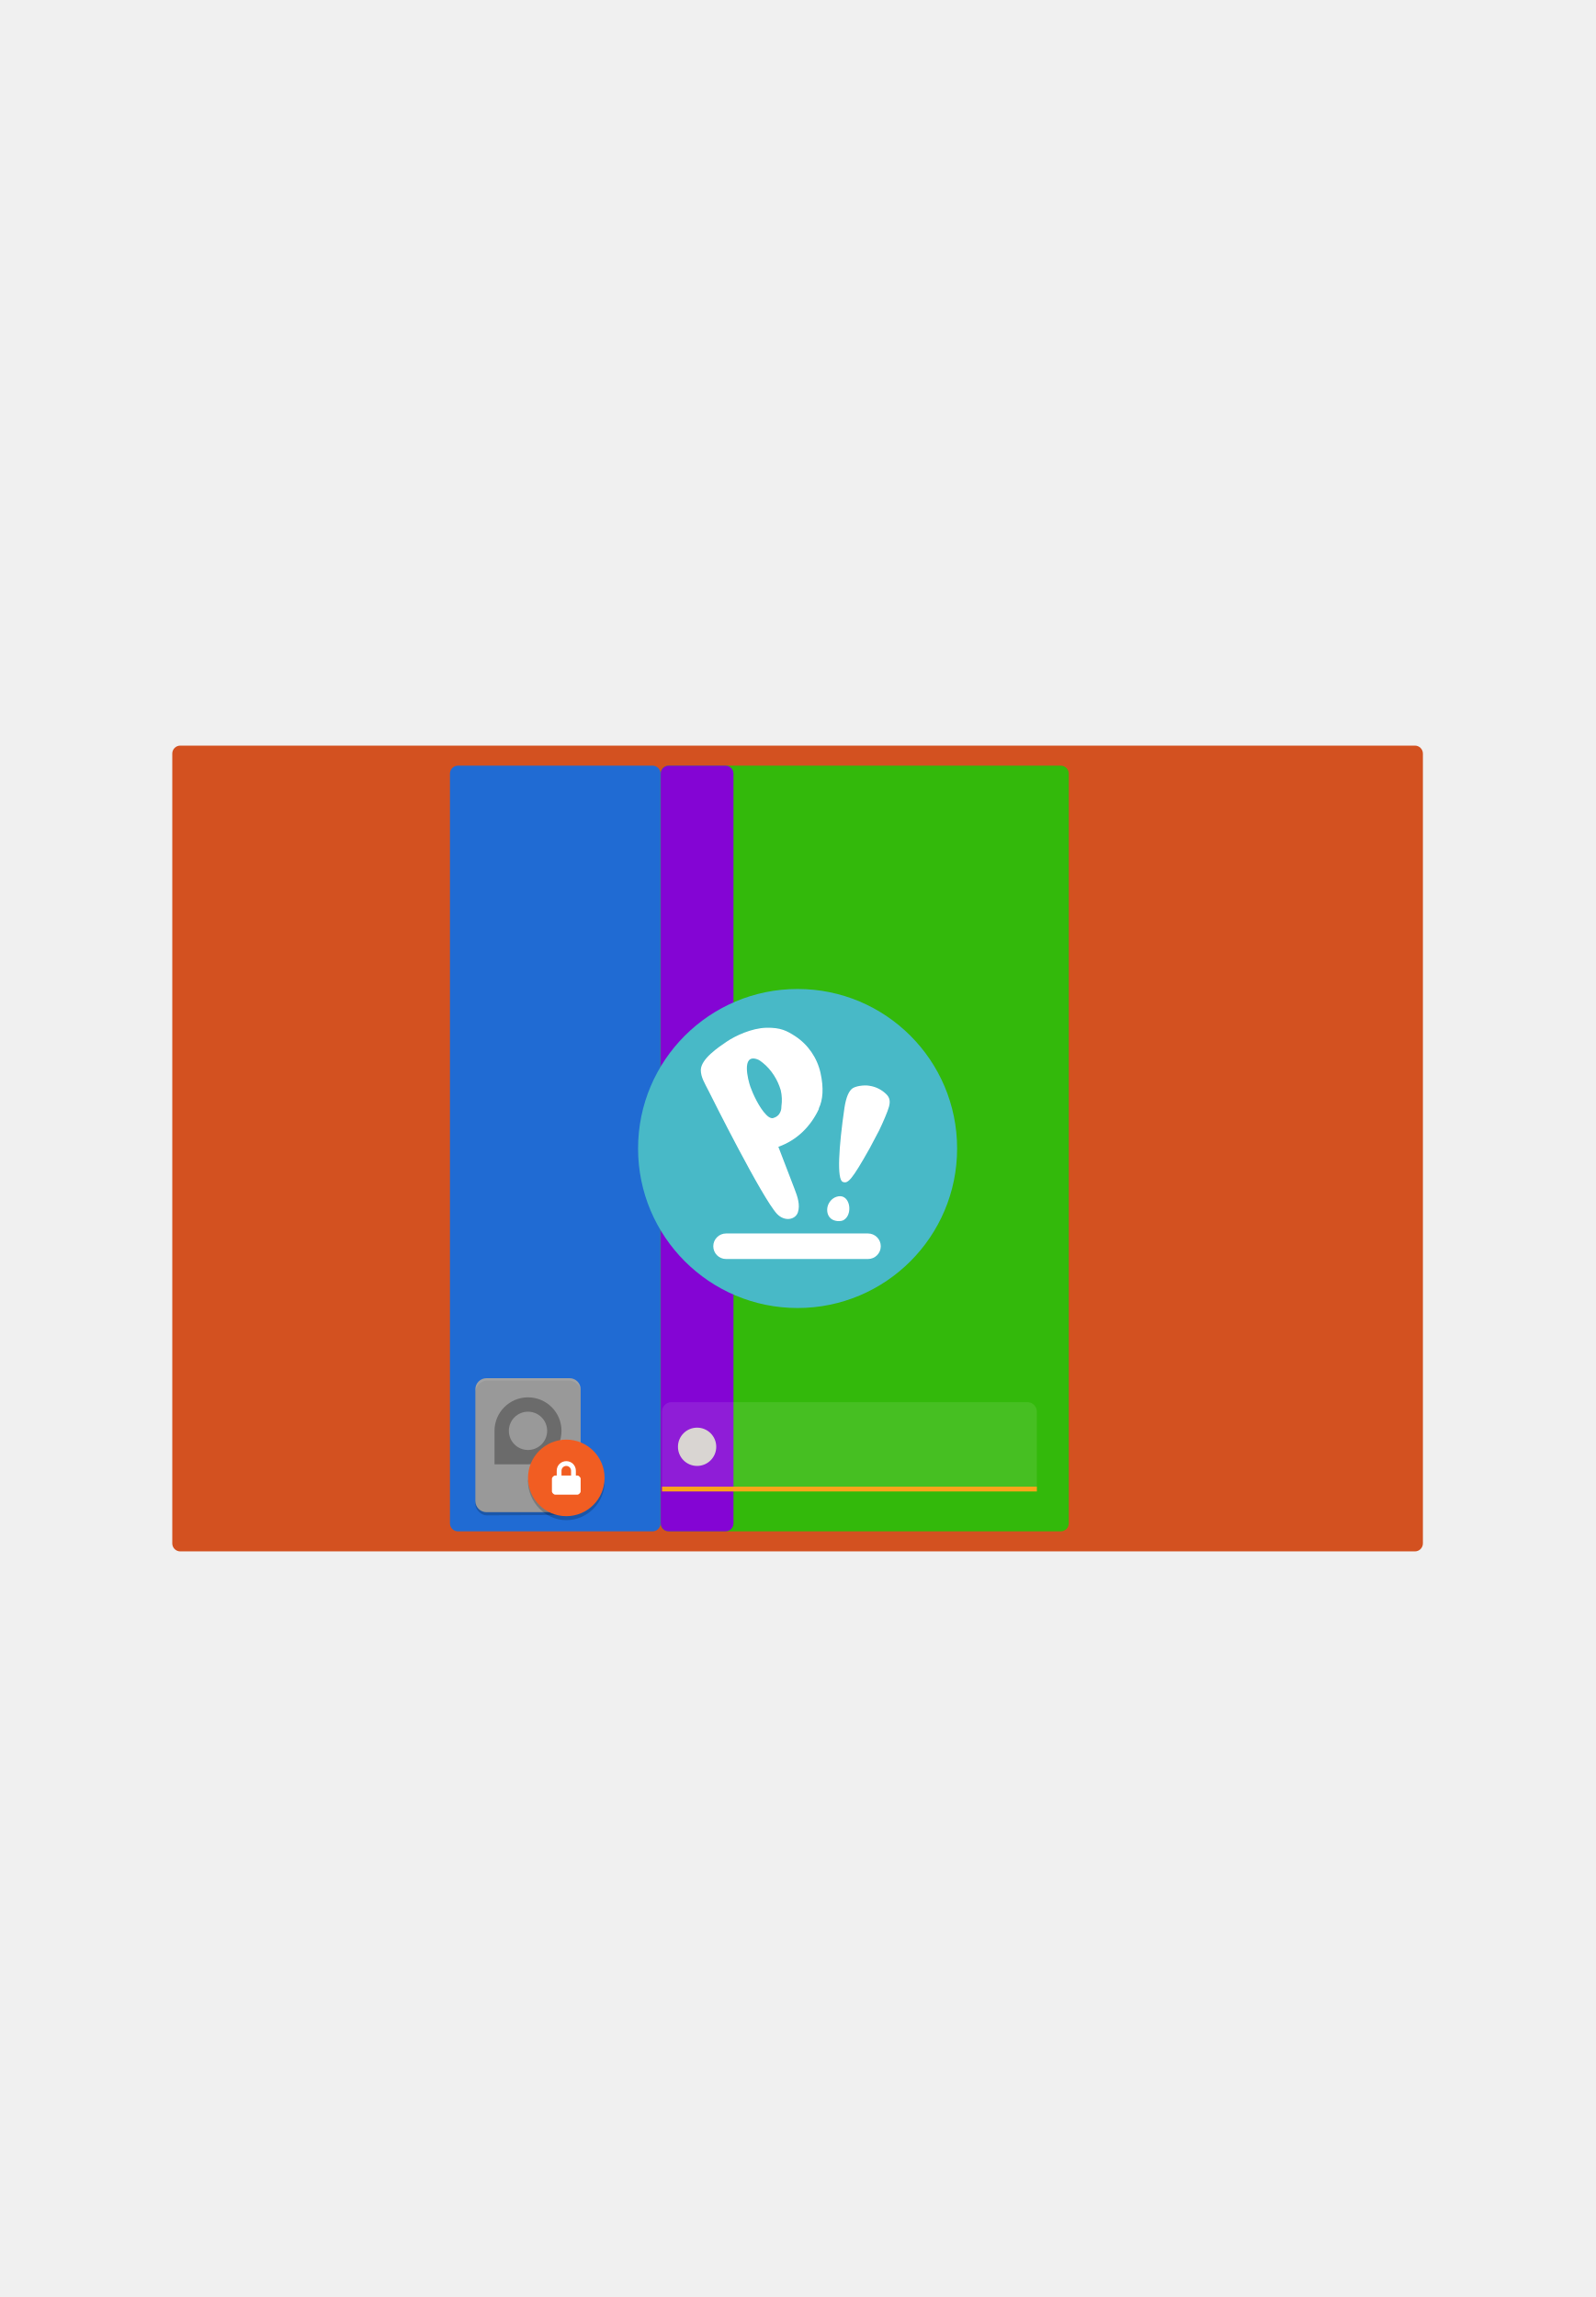
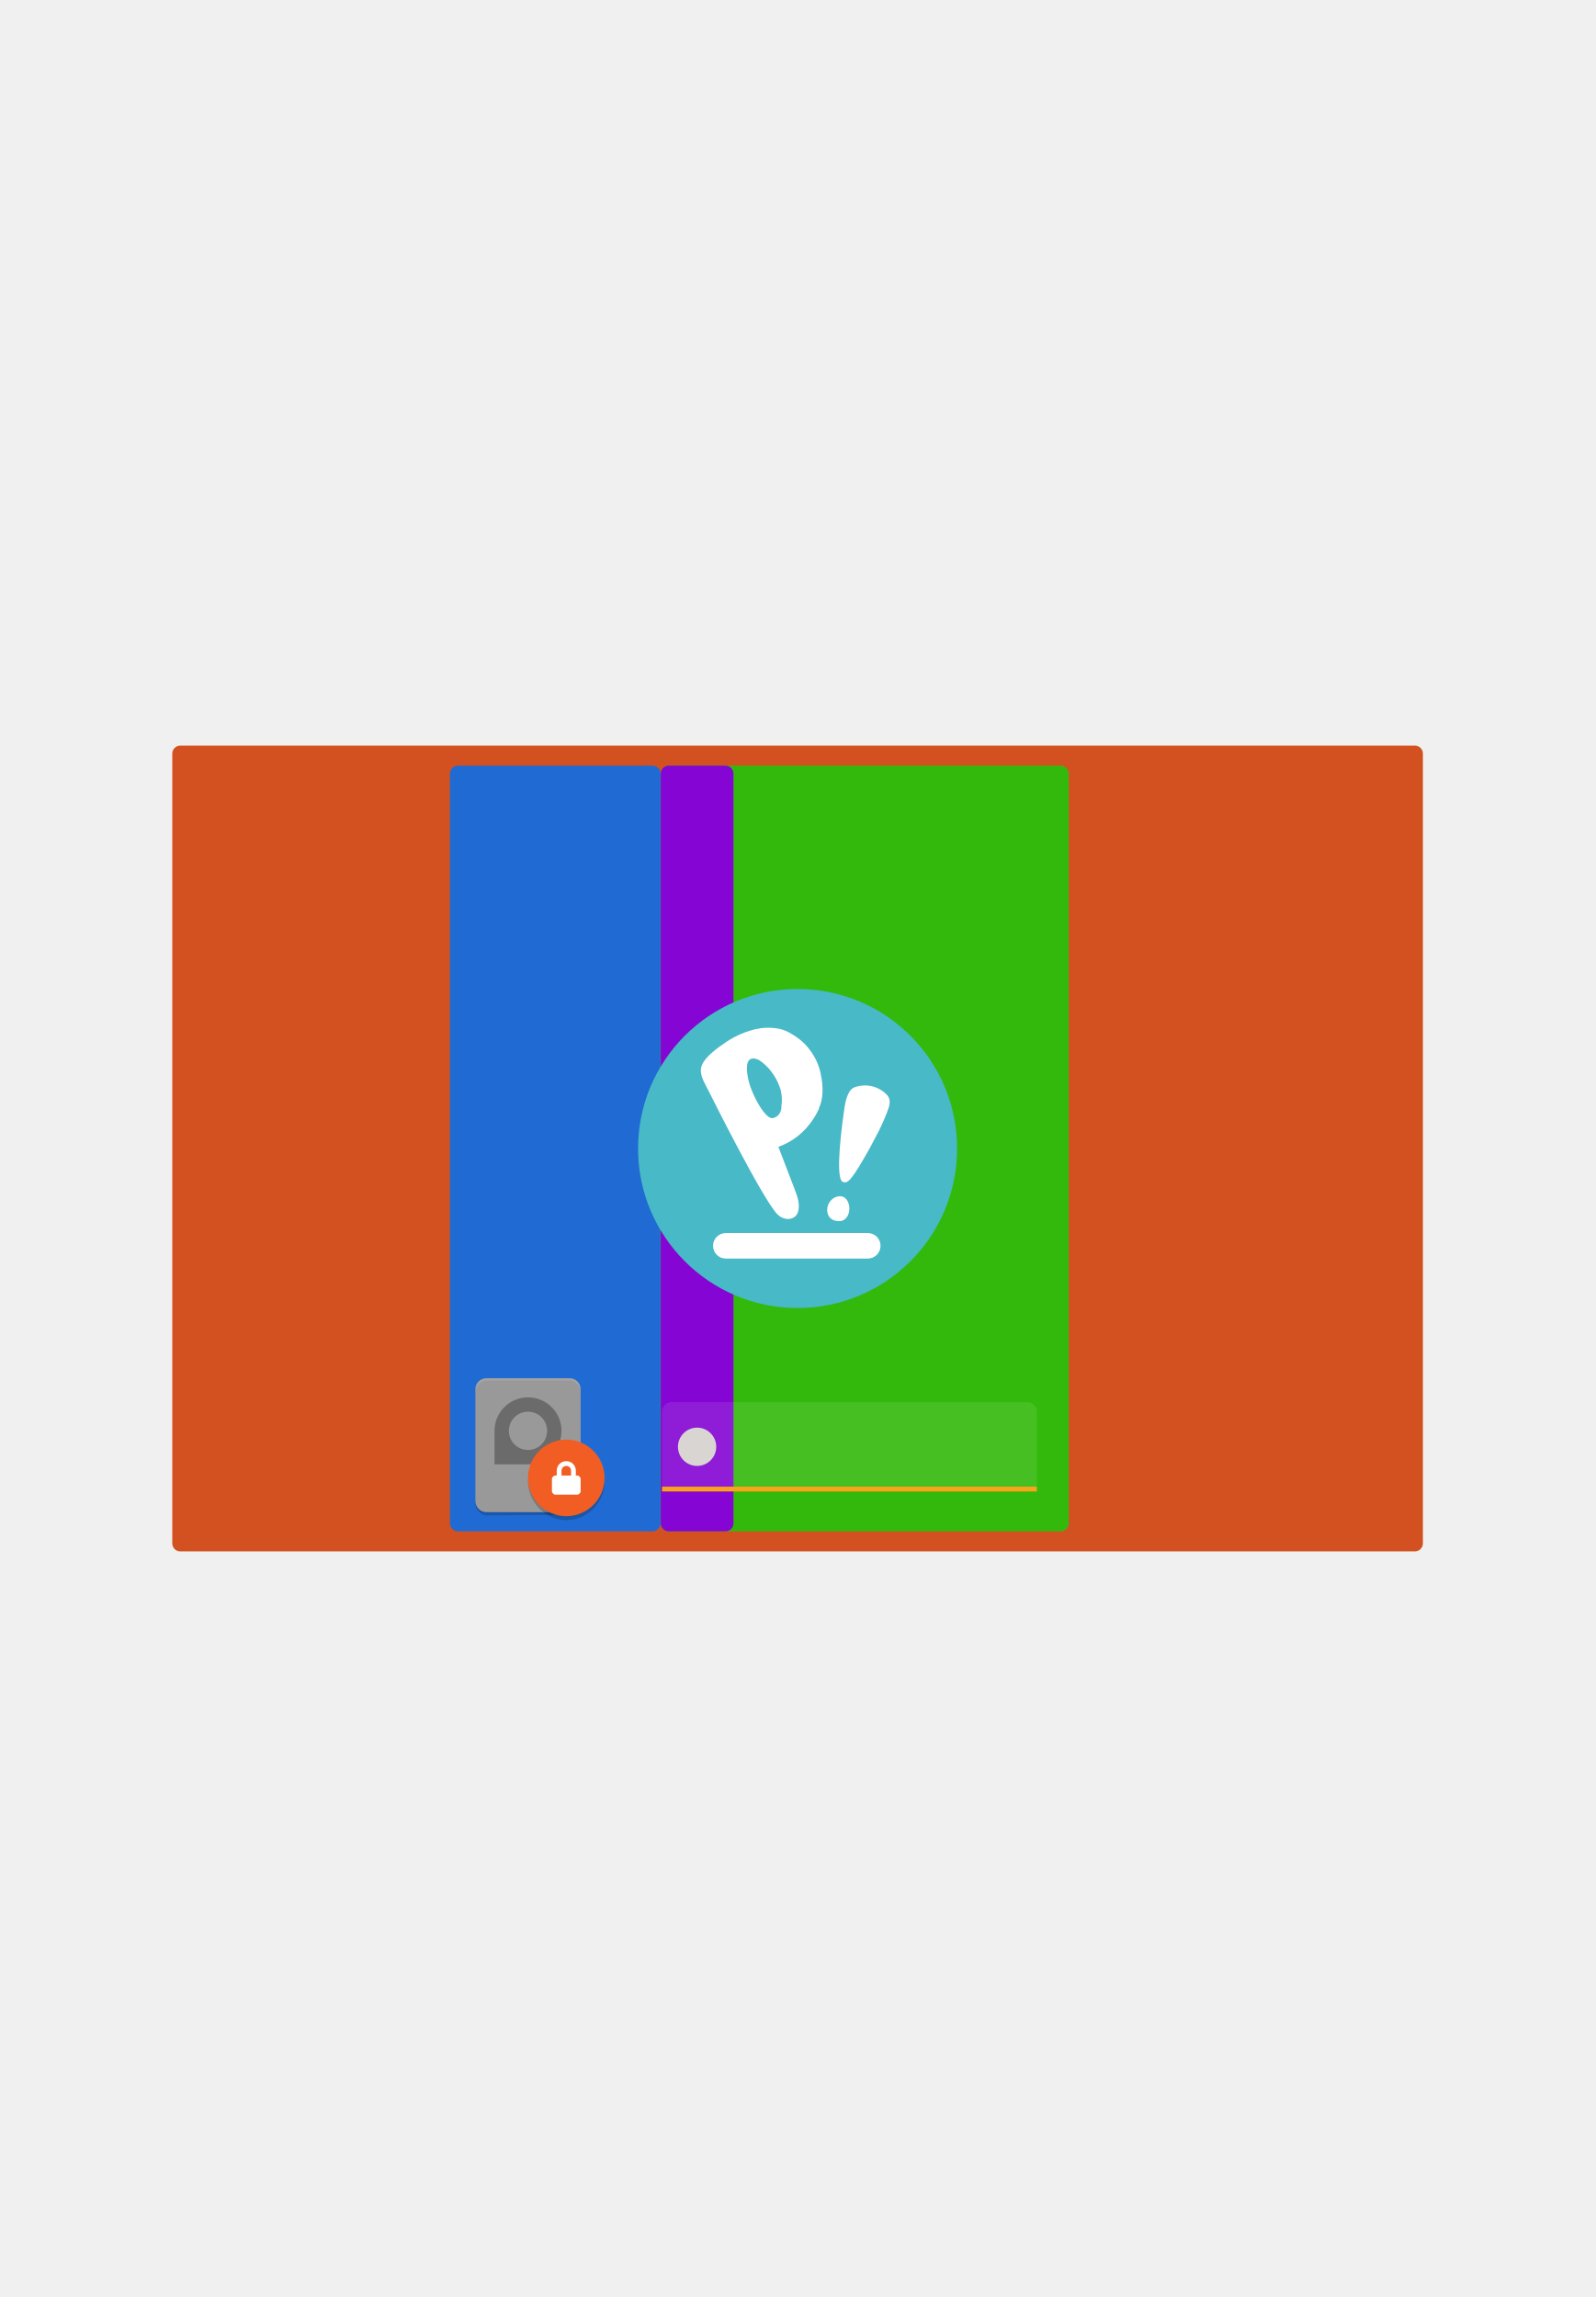
<svg xmlns="http://www.w3.org/2000/svg" width="1000" height="1440" viewBox="0 0 264.583 381" version="1.1" id="svg8">
  <defs id="defs2" />
  <g id="layer1" transform="translate(0,84.00001)">
    <rect style="opacity:1;fill:#d35120;fill-opacity:1;stroke:none;stroke-width:0.794;stroke-miterlimit:4;stroke-dasharray:none;stroke-opacity:1;paint-order:markers fill stroke" id="rect1127" width="207.433" height="133.652" x="28.575" y="39.674" rx="1.323" ry="1.323" />
    <rect style="opacity:1;fill:#206bd3;fill-opacity:1;stroke:none;stroke-width:0.794;stroke-miterlimit:4;stroke-dasharray:none;stroke-opacity:1;paint-order:markers fill stroke" id="rect1215" width="34.932" height="127" x="74.63" y="43" rx="1.323" ry="1.323" />
    <rect style="opacity:1;fill:#33b90b;fill-opacity:1;stroke:none;stroke-width:0.794;stroke-miterlimit:4;stroke-dasharray:none;stroke-opacity:1;paint-order:markers fill stroke" id="rect1129" width="67.709" height="127" x="109.562" y="43" rx="1.323" ry="1.323" />
    <rect style="opacity:1;fill:#8405d4;fill-opacity:1;stroke:none;stroke-width:0.794;stroke-opacity:1;paint-order:markers fill stroke" id="rect846" width="12.066" height="127" x="-121.656" y="-170" rx="1.323" ry="1.323" transform="scale(-1)" />
    <g style="stroke-width:0.667" transform="matrix(0.396875,0,0,0.396875,74.93434,124.4138)" id="g1095">
      <path id="path976" d="m 9.856,101.53 v 2 c 0,2.216 2.451,4.679 4.667,4.667 L 50,108 c 2.216,-0.012 4,-1.784 4,-4 v -2 c 0,2.216 -1.784,3.988 -4,4 l -35.478,0.196 c -2.216,0.012 -4.667,-2.451 -4.667,-4.667 z" style="opacity:0.2;stroke-width:0.667" />
      <rect id="rect978" x="-106.863" y="-53.856" width="56" height="44" transform="matrix(0,-1,-1,0,0,0)" rx="4.667" ry="4.667" style="fill:#999999;fill-opacity:1;stroke-width:0.667" />
      <path id="path980" d="m 31.856,58.863 c -7.732,0 -14,6.268 -14,14 v 14 h 14 c 7.732,0 14,-6.268 14,-14 0,-7.732 -6.268,-14 -14,-14 z m 0,6 a 8,8 0 0 1 8,8 8,8 0 0 1 -8,8 8,8 0 0 1 -8,-8 8,8 0 0 1 8,-8 z" style="opacity:0.3;stroke-width:0.667;enable-background:new" />
      <path id="path982" d="m 14.522,50.863 c -2.667,0 -4.667,2 -4.667,4.667 v 1 c 0,-2.216 2.451,-4.667 4.667,-4.667 h 34.667 c 2.216,0 4.667,2.117 4.667,4.333 v -1 c 0,-2.333 -2,-4.333 -4.667,-4.333 z" style="opacity:0.1;fill:#ffffff;stroke-width:0.667" />
      <path id="path984" d="m 63.857,92.863 c -0.45,8.488 -7.501,15.323 -16.001,15.333 -8.389,-2.5e-4 -15.396,-6.966 -16,-15.333 -0.021,0.282 -0.035,0.565 -0.042,0.848 0,8.837 7.205,16.485 16.042,16.485 8.837,0 16.043,-7.344 16.043,-16.181 -4.69e-4,-0.385 -0.015,-0.769 -0.043,-1.152 z" style="opacity:0.2;stroke-width:0.667;enable-background:new" />
      <ellipse ry="16" rx="16" id="circle986" cy="92.53" cx="47.856" style="fill:#f15d22;fill-opacity:1;fill-rule:evenodd;stroke-width:0.667;enable-background:new" />
      <g style="fill:#ffffff;fill-opacity:1;stroke-width:0.667;enable-background:new" id="g1029" transform="translate(39.99739,84.99664)">
        <path d="m 7.858,0.533 c -2.216,0 -4,1.759 -4,4 V 6.533 H 3.192 c -0.554,0 -1.333,0.779 -1.333,1.333 v 5.333 c 0,0.554 0.779,1.333 1.333,1.333 h 9.333 c 0.554,0 1.333,-0.779 1.333,-1.333 V 7.866 c 0,-0.554 -0.779,-1.333 -1.333,-1.333 H 11.858 V 4.533 c 0,-2.24 -1.784,-4 -4,-4 z m 0,2 c 1.108,0 2,0.892 2,2 V 6.533 H 5.858 V 4.533 c 0,-1.108 0.892,-2 2,-2 z" style="fill:#ffffff;fill-opacity:1;stroke-width:0.667" id="path1015" />
      </g>
    </g>
    <g style="stroke-width:0.5" id="g1114" transform="matrix(0.5291667,0,0,0.5291667,70.03955,93.12678)">
      <path style="fill:none;fill-rule:evenodd;stroke:#faa41a;stroke-width:1.5;stroke-linecap:butt;stroke-linejoin:miter;stroke-miterlimit:4;stroke-dasharray:none;stroke-opacity:1" d="M 75.142,132.022 H 192.642" id="path1050" />
      <path style="opacity:1;fill:#f6f6f6;fill-opacity:0.098;stroke:none;stroke-width:1.5;stroke-miterlimit:4;stroke-dasharray:none;stroke-opacity:1;paint-order:markers fill stroke" d="m 78.142,104.772 h 111.5 c 1.662,0 2.989,1.338 3,3 v 23.5 H 75.142 l -4e-6,-23.5 c 0,-1.662 1.338,-3 3,-3 z" id="rect1099" />
    </g>
    <circle style="opacity:1;fill:#d9d5d2;fill-opacity:1;stroke:none;stroke-width:0.794;stroke-opacity:1;paint-order:markers fill stroke" id="path844" cx="115.623" cy="155.977" r="3.175" />
    <g transform="matrix(0.05593728,0,0,0.05593728,105.8333,79.98572)" id="g962">
      <g id="g952">
        <circle id="circle948" style="fill:#48b9c7" r="473" cy="474" cx="473" />
-         <rect id="rect950" style="fill:#ffffff" ry="37.84" rx="37.84" height="75.68" width="496.65" y="726" x="223" />
+         <rect id="rect950" style="fill:#ffffff" ry="37.84" rx="37.84" height="75.68" width="496.65" y="724.69" x="222.31" />
      </g>
      <path id="path954" style="fill:#ffffff" d="m 536,357 c -24,51 -64,92 -120,112 l 48,125 c 9,23 17,47 10,69 -7,22 -39,29 -62,5 -44,-47 -192,-343 -203,-365 -11,-22 -23,-40 -23,-62 1,-33 52,-67 77,-84 25,-17 74,-40 117,-41 43,-1 61,9 86,25 38,25 65,64 75,109 10,45 7,80 -5,105 M 423,301 c -9,-31 -28,-61 -53,-81 -5,-4 -11,-9 -18,-11 -46,-15 -26,62 -19,82 7,20 26,62 47,83 5,5 10,9 16,10 6,1 18,-5 23,-13 5,-8 6,-14 6,-22 a 128,128 0 0 0 -2,-48 z" />
      <g id="g960">
        <path id="path956" style="fill:#ffffff" d="m 625,664 c -2,9 -7,17 -15,22 -8,5 -27,5 -38,-4 -11,-9 -13,-24 -10,-36 3,-12 13,-25 27,-29 29,-9 42,23 36,47 z" />
        <path id="path958" style="fill:#ffffff" d="m 607,573 c -18,-7 -12,-103 5,-220 5,-32 13,-48 22,-56 9,-8 36,-12 52,-9 a 90,90 0 0 1 49,24 c 12,11 13,23 9,38 -4,15 -18,47 -29,70 l -28,53 c -54,96 -65,106 -80,100 z" />
      </g>
    </g>
  </g>
</svg>
